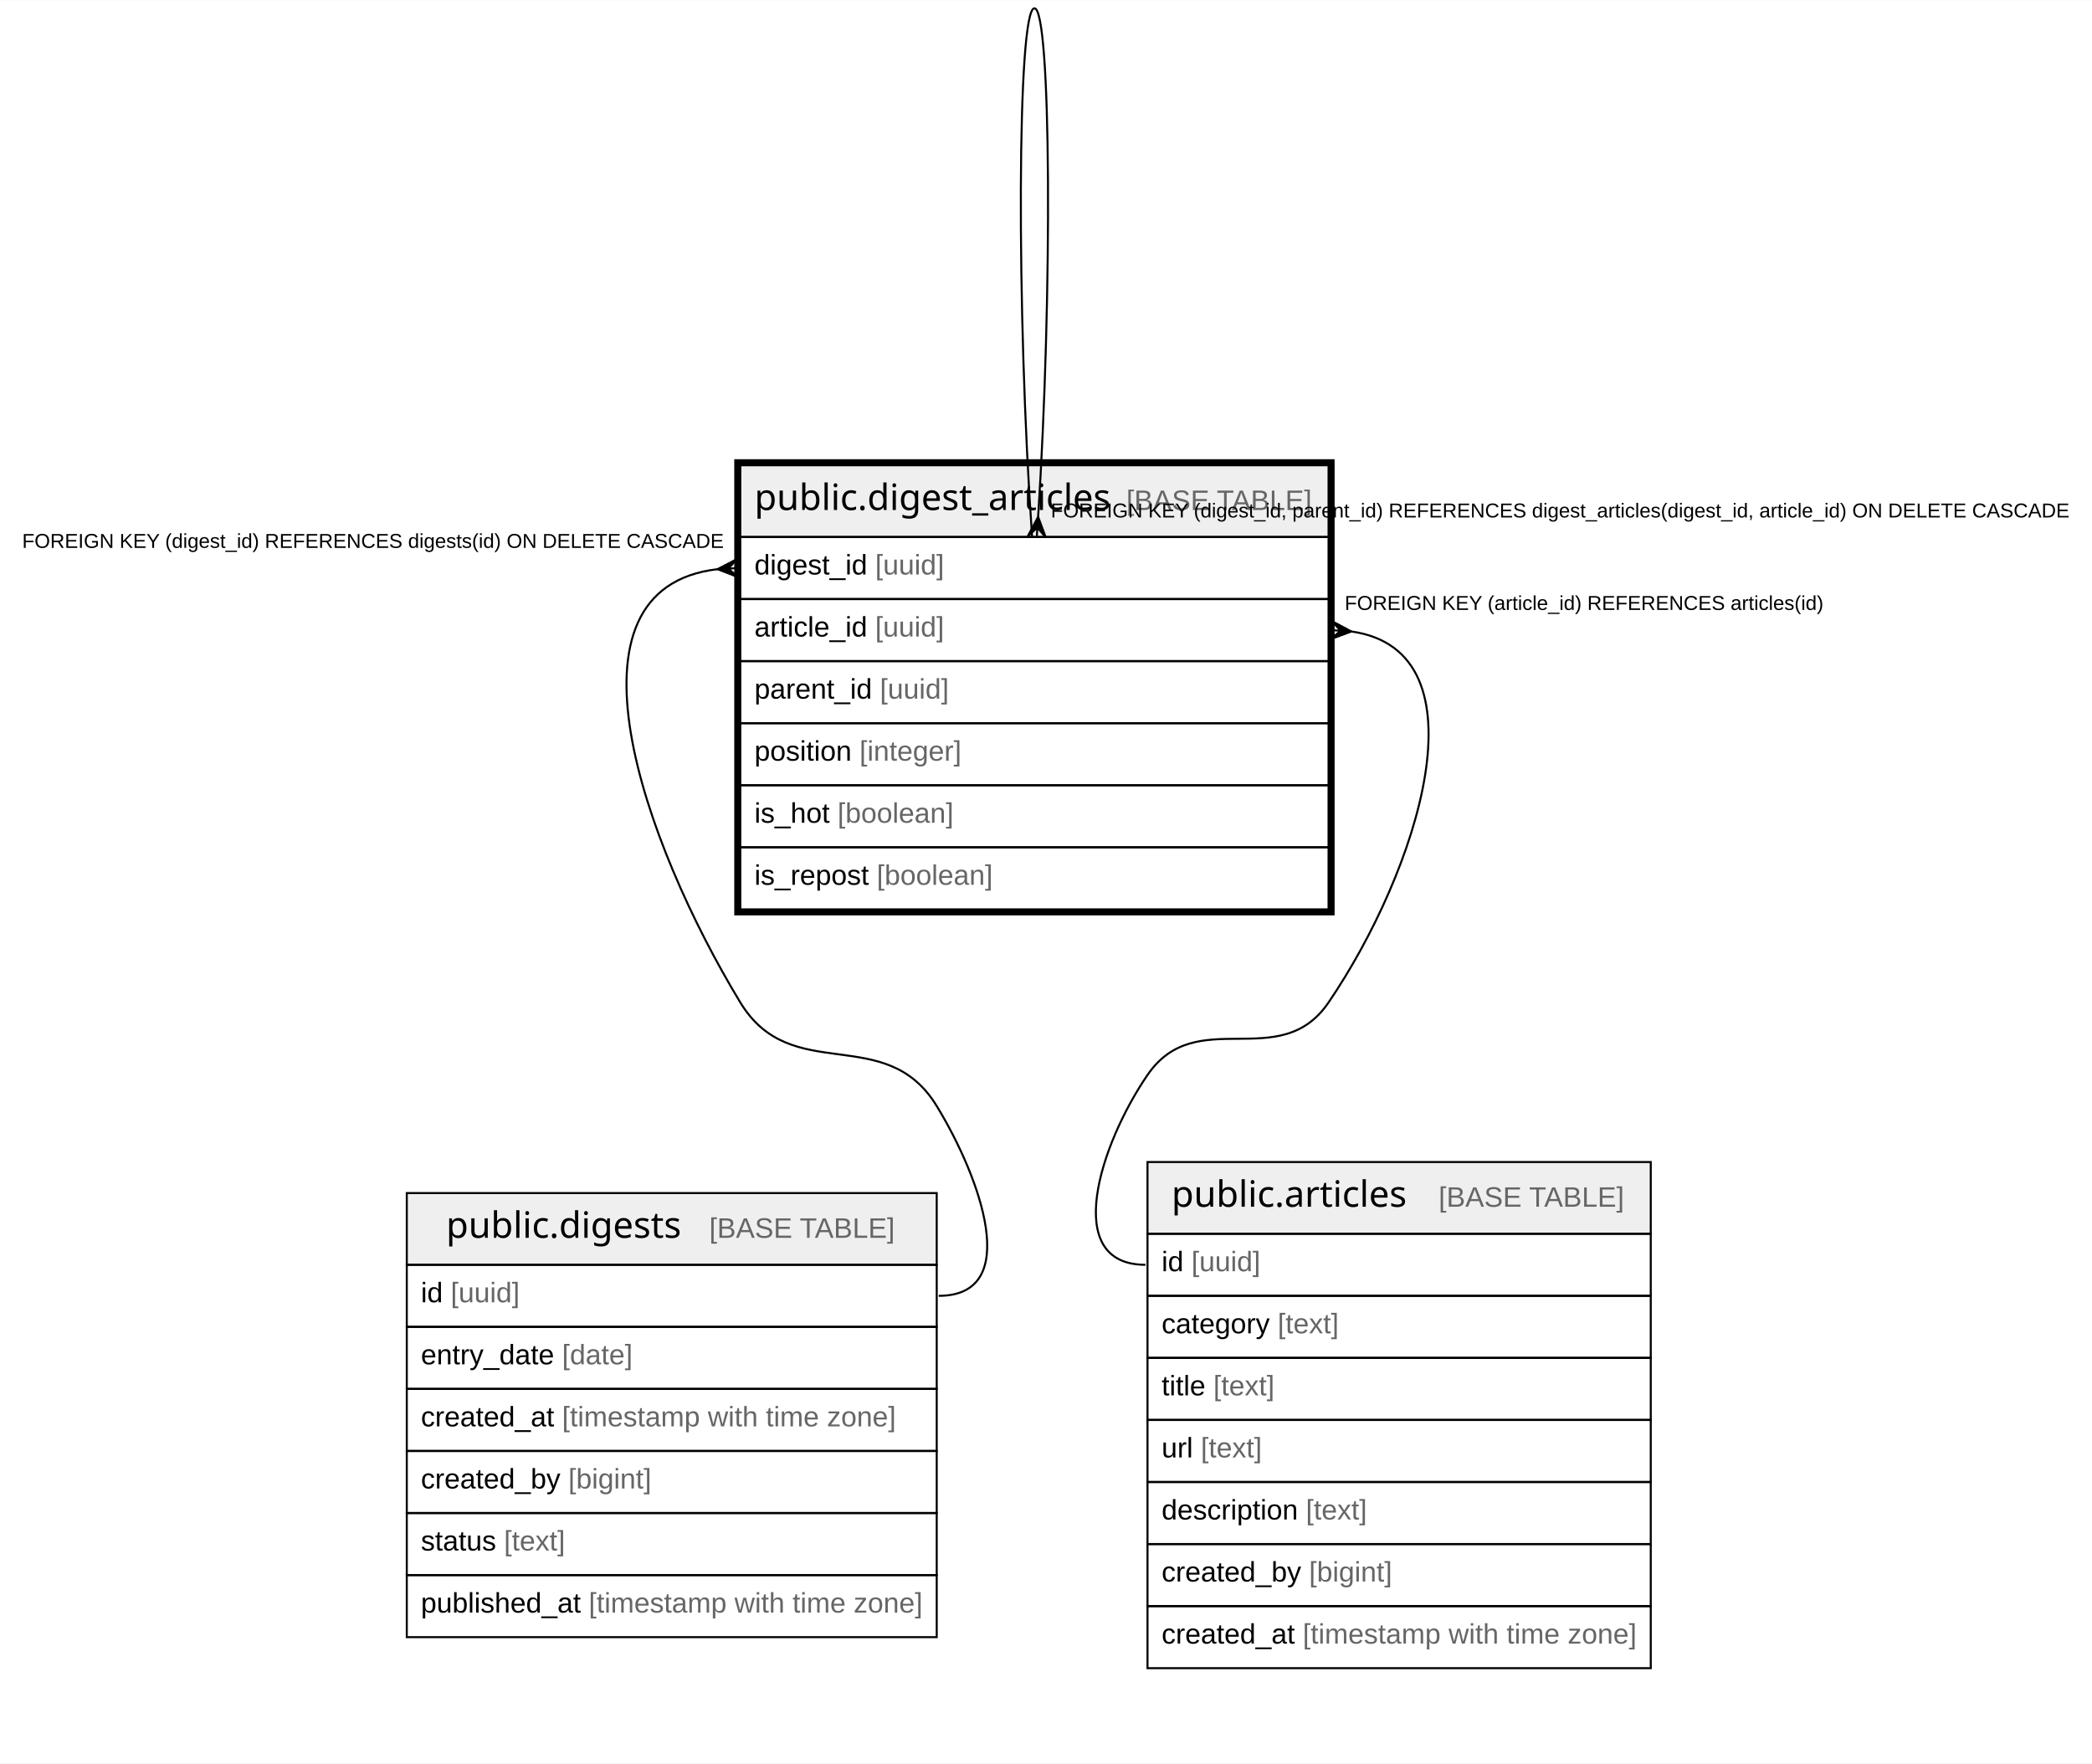
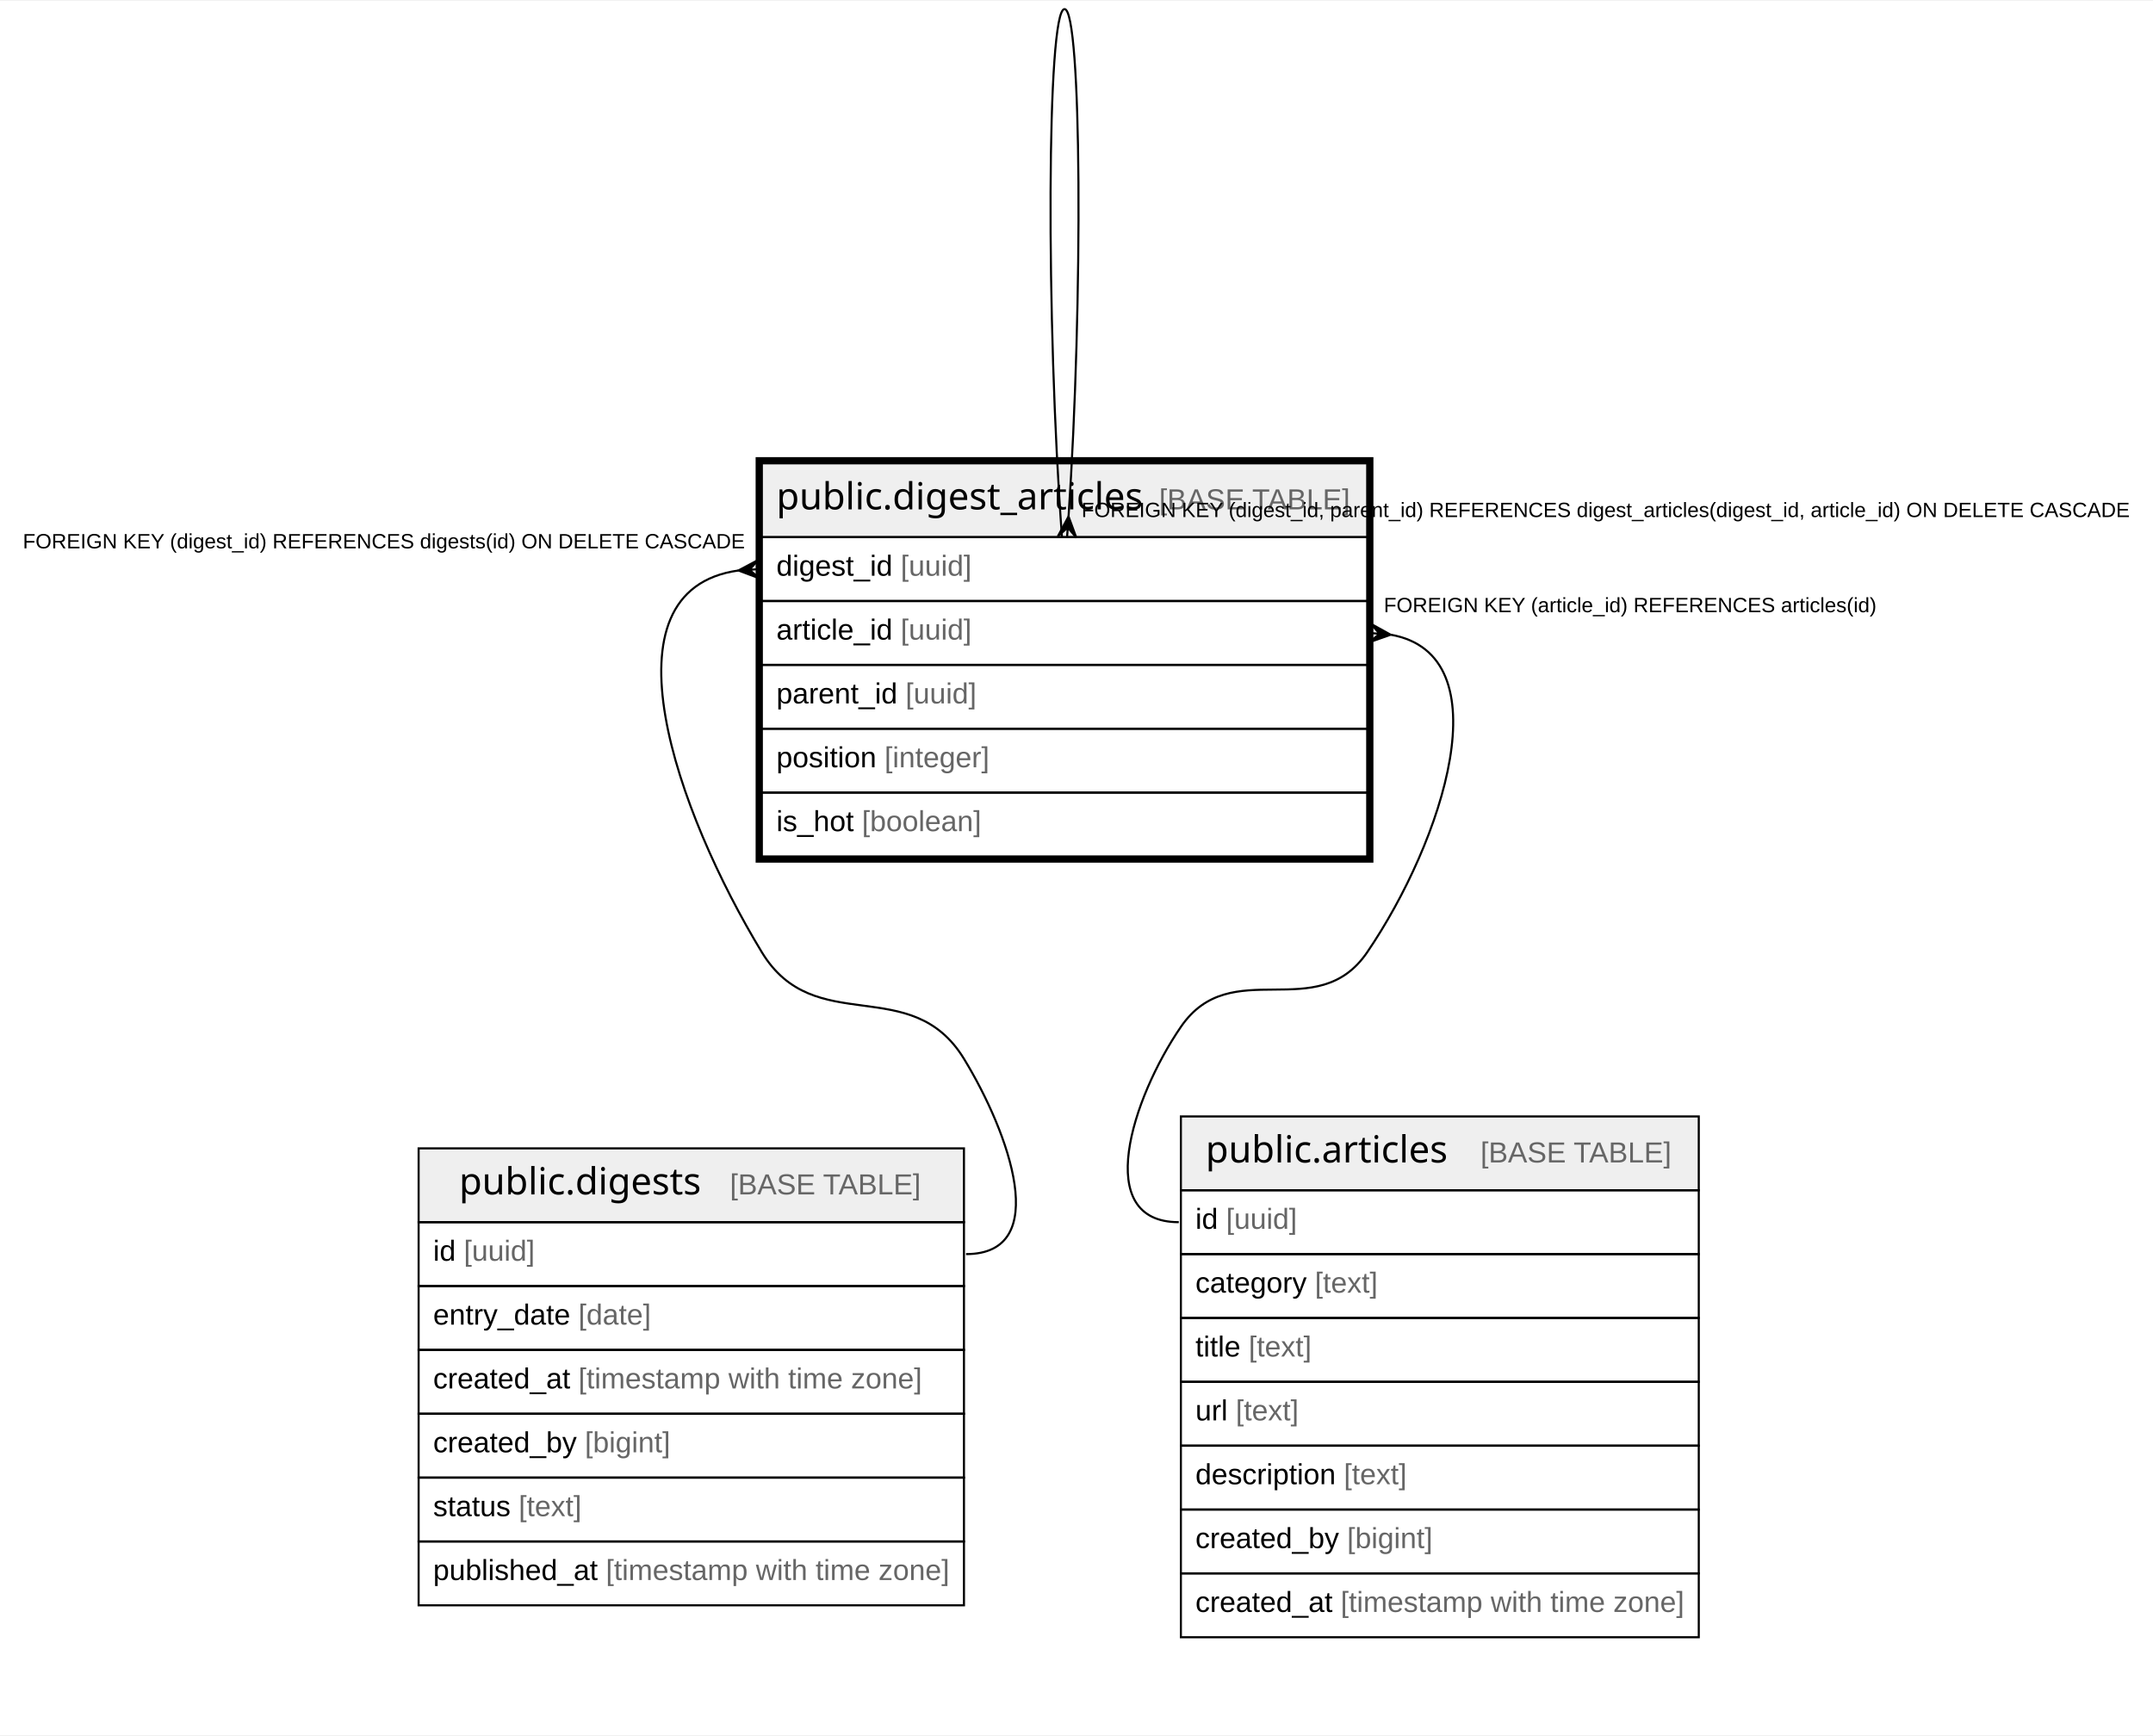
- <svg xmlns="http://www.w3.org/2000/svg" width="1038pt" height="875pt" viewBox="0.00 0.00 1038.27 875.00">
-   <g id="graph0" class="graph" transform="scale(1 1) rotate(0) translate(4 871)">
-     <polygon fill="white" stroke="none" points="-4,4 -4,-871 1034.27,-871 1034.27,4 -4,4" />
+ <svg xmlns="http://www.w3.org/2000/svg" width="1038pt" height="837pt" viewBox="0.00 0.00 1038.34 836.50">
+   <g id="graph0" class="graph" transform="scale(1 1) rotate(0) translate(4 832.5)">
+     <polygon fill="white" stroke="none" points="-4,4 -4,-832.5 1034.34,-832.5 1034.34,4 -4,4" />
    <g id="node1" class="node">
-       <polygon fill="#efefef" stroke="none" points="363.42,-604.6 363.42,-640.2 655.37,-640.2 655.37,-604.6 363.42,-604.6" />
-       <polygon fill="none" stroke="black" points="363.42,-604.6 363.42,-640.2 655.37,-640.2 655.37,-604.6 363.42,-604.6" />
-       <text text-anchor="start" x="370.42" y="-618" font-family="Arial Bold" font-size="18.00">public.digest_articles</text>
-       <text text-anchor="start" x="523.88" y="-618" font-family="Arial" font-size="14.00">    </text>
-       <text text-anchor="start" x="555" y="-618" font-family="Arial" font-size="14.00" fill="#666666">[BASE TABLE]</text>
-       <polygon fill="none" stroke="black" points="363.42,-573.8 363.42,-604.6 655.37,-604.6 655.37,-573.8 363.42,-573.8" />
-       <text text-anchor="start" x="370.42" y="-586" font-family="Arial" font-size="14.00">digest_id </text>
-       <text text-anchor="start" x="430.35" y="-586" font-family="Arial" font-size="14.00" fill="#666666">[uuid]</text>
+       <polygon fill="#efefef" stroke="none" points="363.42,-573.8 363.42,-609.4 655.37,-609.4 655.37,-573.8 363.42,-573.8" />
+       <polygon fill="none" stroke="black" points="363.42,-573.8 363.42,-609.4 655.37,-609.4 655.37,-573.8 363.42,-573.8" />
+       <text text-anchor="start" x="370.42" y="-587.2" font-family="Arial Bold" font-size="18.00">public.digest_articles</text>
+       <text text-anchor="start" x="523.88" y="-587.2" font-family="Arial" font-size="14.00">    </text>
+       <text text-anchor="start" x="555" y="-587.2" font-family="Arial" font-size="14.00" fill="#666666">[BASE TABLE]</text>
      <polygon fill="none" stroke="black" points="363.42,-543 363.42,-573.8 655.37,-573.8 655.37,-543 363.42,-543" />
-       <text text-anchor="start" x="370.42" y="-555.2" font-family="Arial" font-size="14.00">article_id </text>
-       <text text-anchor="start" x="430.34" y="-555.2" font-family="Arial" font-size="14.00" fill="#666666">[uuid]</text>
+       <text text-anchor="start" x="370.42" y="-555.2" font-family="Arial" font-size="14.00">digest_id </text>
+       <text text-anchor="start" x="430.35" y="-555.2" font-family="Arial" font-size="14.00" fill="#666666">[uuid]</text>
      <polygon fill="none" stroke="black" points="363.42,-512.2 363.42,-543 655.37,-543 655.37,-512.2 363.42,-512.2" />
-       <text text-anchor="start" x="370.42" y="-524.4" font-family="Arial" font-size="14.00">parent_id </text>
-       <text text-anchor="start" x="432.69" y="-524.4" font-family="Arial" font-size="14.00" fill="#666666">[uuid]</text>
+       <text text-anchor="start" x="370.42" y="-524.4" font-family="Arial" font-size="14.00">article_id </text>
+       <text text-anchor="start" x="430.34" y="-524.4" font-family="Arial" font-size="14.00" fill="#666666">[uuid]</text>
      <polygon fill="none" stroke="black" points="363.42,-481.4 363.42,-512.2 655.37,-512.2 655.37,-481.4 363.42,-481.4" />
-       <text text-anchor="start" x="370.42" y="-493.6" font-family="Arial" font-size="14.00">position </text>
-       <text text-anchor="start" x="422.57" y="-493.6" font-family="Arial" font-size="14.00" fill="#666666">[integer]</text>
+       <text text-anchor="start" x="370.42" y="-493.6" font-family="Arial" font-size="14.00">parent_id </text>
+       <text text-anchor="start" x="432.69" y="-493.6" font-family="Arial" font-size="14.00" fill="#666666">[uuid]</text>
      <polygon fill="none" stroke="black" points="363.42,-450.6 363.42,-481.4 655.37,-481.4 655.37,-450.6 363.42,-450.6" />
-       <text text-anchor="start" x="370.42" y="-462.8" font-family="Arial" font-size="14.00">is_hot </text>
-       <text text-anchor="start" x="411.67" y="-462.8" font-family="Arial" font-size="14.00" fill="#666666">[boolean]</text>
+       <text text-anchor="start" x="370.42" y="-462.8" font-family="Arial" font-size="14.00">position </text>
+       <text text-anchor="start" x="422.57" y="-462.8" font-family="Arial" font-size="14.00" fill="#666666">[integer]</text>
      <polygon fill="none" stroke="black" points="363.42,-419.8 363.42,-450.6 655.37,-450.6 655.37,-419.8 363.42,-419.8" />
-       <text text-anchor="start" x="370.42" y="-432" font-family="Arial" font-size="14.00">is_repost </text>
-       <text text-anchor="start" x="431.12" y="-432" font-family="Arial" font-size="14.00" fill="#666666">[boolean]</text>
-       <polygon fill="none" stroke="black" stroke-width="3" points="361.92,-418.3 361.92,-641.7 656.87,-641.7 656.87,-418.3 361.92,-418.3" />
+       <text text-anchor="start" x="370.42" y="-432" font-family="Arial" font-size="14.00">is_hot </text>
+       <text text-anchor="start" x="411.67" y="-432" font-family="Arial" font-size="14.00" fill="#666666">[boolean]</text>
+       <polygon fill="none" stroke="black" stroke-width="3" points="361.92,-418.3 361.92,-610.9 656.87,-610.9 656.87,-418.3 361.92,-418.3" />
    </g>
    <g id="edge2" class="edge">
-       <path fill="none" stroke="black" d="M511.22,-614.53C518.35,-724.78 517.74,-867 509.4,-867 500.79,-867 500.41,-715.76 508.26,-604.3" />
-       <polygon fill="black" stroke="black" points="511.23,-614.61 515.04,-604.33 510.87,-609.29 510.58,-604.97 510.58,-604.97 510.58,-604.97 510.87,-609.29 506.06,-604.94 511.23,-614.61" />
-       <text text-anchor="start" x="517.53" y="-614.3" font-family="Arial" font-size="10.00">FOREIGN KEY (digest_id, parent_id) REFERENCES digest_articles(digest_id, article_id) ON DELETE CASCADE</text>
+       <path fill="none" stroke="black" d="M511.33,-583.75C518.34,-687.71 517.7,-828.5 509.4,-828.5 500.82,-828.5 500.42,-678.18 508.19,-573.49" />
+       <polygon fill="black" stroke="black" points="511.33,-583.8 515.11,-573.51 510.96,-578.48 510.65,-574.16 510.65,-574.16 510.65,-574.16 510.96,-578.48 506.14,-574.14 511.33,-583.8" />
+       <text text-anchor="start" x="517.6" y="-583.49" font-family="Arial" font-size="10.00">FOREIGN KEY (digest_id, parent_id) REFERENCES digest_articles(digest_id, article_id) ON DELETE CASCADE</text>
    </g>
    <g id="node2" class="node">
      <polygon fill="#efefef" stroke="none" points="197.89,-243.4 197.89,-279 460.9,-279 460.9,-243.4 197.89,-243.4" />
      <polygon fill="none" stroke="black" points="197.89,-243.4 197.89,-279 460.9,-279 460.9,-243.4 197.89,-243.4" />
      <text text-anchor="start" x="217.41" y="-256.8" font-family="Arial Bold" font-size="18.00">public.digests</text>
      <text text-anchor="start" x="316.9" y="-256.8" font-family="Arial" font-size="14.00">    </text>
      <text text-anchor="start" x="348.01" y="-256.8" font-family="Arial" font-size="14.00" fill="#666666">[BASE TABLE]</text>
      <polygon fill="none" stroke="black" points="197.89,-212.6 197.89,-243.4 460.9,-243.4 460.9,-212.6 197.89,-212.6" />
      <text text-anchor="start" x="204.89" y="-224.8" font-family="Arial" font-size="14.00">id </text>
      <text text-anchor="start" x="219.68" y="-224.8" font-family="Arial" font-size="14.00" fill="#666666">[uuid]</text>
      <polygon fill="none" stroke="black" points="197.89,-181.8 197.89,-212.6 460.9,-212.6 460.9,-181.8 197.89,-181.8" />
      <text text-anchor="start" x="204.89" y="-194" font-family="Arial" font-size="14.00">entry_date </text>
      <text text-anchor="start" x="274.94" y="-194" font-family="Arial" font-size="14.00" fill="#666666">[date]</text>
      <polygon fill="none" stroke="black" points="197.89,-151 197.89,-181.8 460.9,-181.8 460.9,-151 197.89,-151" />
      <text text-anchor="start" x="204.89" y="-163.2" font-family="Arial" font-size="14.00">created_at </text>
      <text text-anchor="start" x="274.94" y="-163.2" font-family="Arial" font-size="14.00" fill="#666666">[timestamp with time zone]</text>
      <polygon fill="none" stroke="black" points="197.89,-120.2 197.89,-151 460.9,-151 460.9,-120.2 197.89,-120.2" />
      <text text-anchor="start" x="204.89" y="-132.4" font-family="Arial" font-size="14.00">created_by </text>
      <text text-anchor="start" x="278.05" y="-132.4" font-family="Arial" font-size="14.00" fill="#666666">[bigint]</text>
      <polygon fill="none" stroke="black" points="197.89,-89.4 197.89,-120.2 460.9,-120.2 460.9,-89.4 197.89,-89.4" />
      <text text-anchor="start" x="204.89" y="-101.6" font-family="Arial" font-size="14.00">status </text>
      <text text-anchor="start" x="246.13" y="-101.6" font-family="Arial" font-size="14.00" fill="#666666">[text]</text>
      <polygon fill="none" stroke="black" points="197.89,-58.6 197.89,-89.4 460.9,-89.4 460.9,-58.6 197.89,-58.6" />
      <text text-anchor="start" x="204.89" y="-70.8" font-family="Arial" font-size="14.00">published_at </text>
      <text text-anchor="start" x="288.18" y="-70.8" font-family="Arial" font-size="14.00" fill="#666666">[timestamp with time zone]</text>
    </g>
    <g id="edge1" class="edge">
-       <path fill="none" stroke="black" d="M352.09,-588.63C270.19,-579.09 315.63,-452.42 363.42,-373.6 388.82,-331.72 435.38,-364 460.9,-322.2 482.72,-286.46 503.77,-228 461.9,-228" />
-       <polygon fill="black" stroke="black" points="352.1,-588.63 361.84,-593.67 357.43,-588.92 361.75,-589.16 361.75,-589.16 361.75,-589.16 357.43,-588.92 362.34,-584.69 352.1,-588.63" />
-       <text text-anchor="start" x="7" y="-599.2" font-family="Arial" font-size="10.00">FOREIGN KEY (digest_id) REFERENCES digests(id) ON DELETE CASCADE</text>
+       <path fill="none" stroke="black" d="M352.09,-557.72C283.93,-548.19 322.72,-440.66 363.42,-373.6 388.83,-331.73 435.38,-364 460.9,-322.2 482.72,-286.46 503.77,-228 461.9,-228" />
+       <polygon fill="black" stroke="black" points="352.11,-557.72 361.79,-562.87 357.43,-558.07 361.76,-558.36 361.76,-558.36 361.76,-558.36 357.43,-558.07 362.38,-553.89 352.11,-557.72" />
+       <text text-anchor="start" x="7" y="-568.4" font-family="Arial" font-size="10.00">FOREIGN KEY (digest_id) REFERENCES digests(id) ON DELETE CASCADE</text>
    </g>
    <g id="node3" class="node">
      <polygon fill="#efefef" stroke="none" points="565.51,-258.8 565.51,-294.4 815.28,-294.4 815.28,-258.8 565.51,-258.8" />
      <polygon fill="none" stroke="black" points="565.51,-258.8 565.51,-294.4 815.28,-294.4 815.28,-258.8 565.51,-258.8" />
      <text text-anchor="start" x="577.42" y="-272.2" font-family="Arial Bold" font-size="18.00">public.articles</text>
      <text text-anchor="start" x="678.88" y="-272.2" font-family="Arial" font-size="14.00">    </text>
      <text text-anchor="start" x="710" y="-272.2" font-family="Arial" font-size="14.00" fill="#666666">[BASE TABLE]</text>
      <polygon fill="none" stroke="black" points="565.51,-228 565.51,-258.8 815.28,-258.8 815.28,-228 565.51,-228" />
      <text text-anchor="start" x="572.51" y="-240.2" font-family="Arial" font-size="14.00">id </text>
      <text text-anchor="start" x="587.3" y="-240.2" font-family="Arial" font-size="14.00" fill="#666666">[uuid]</text>
      <polygon fill="none" stroke="black" points="565.51,-197.2 565.51,-228 815.28,-228 815.28,-197.2 565.51,-197.2" />
      <text text-anchor="start" x="572.51" y="-209.4" font-family="Arial" font-size="14.00">category </text>
      <text text-anchor="start" x="630.1" y="-209.4" font-family="Arial" font-size="14.00" fill="#666666">[text]</text>
      <polygon fill="none" stroke="black" points="565.51,-166.4 565.51,-197.2 815.28,-197.2 815.28,-166.4 565.51,-166.4" />
      <text text-anchor="start" x="572.51" y="-178.6" font-family="Arial" font-size="14.00">title </text>
      <text text-anchor="start" x="598.19" y="-178.6" font-family="Arial" font-size="14.00" fill="#666666">[text]</text>
      <polygon fill="none" stroke="black" points="565.51,-135.6 565.51,-166.4 815.28,-166.4 815.28,-135.6 565.51,-135.6" />
      <text text-anchor="start" x="572.51" y="-147.8" font-family="Arial" font-size="14.00">url </text>
      <text text-anchor="start" x="591.96" y="-147.8" font-family="Arial" font-size="14.00" fill="#666666">[text]</text>
      <polygon fill="none" stroke="black" points="565.51,-104.8 565.51,-135.6 815.28,-135.6 815.28,-104.8 565.51,-104.8" />
      <text text-anchor="start" x="572.51" y="-117" font-family="Arial" font-size="14.00">description </text>
      <text text-anchor="start" x="644.1" y="-117" font-family="Arial" font-size="14.00" fill="#666666">[text]</text>
      <polygon fill="none" stroke="black" points="565.51,-74 565.51,-104.8 815.28,-104.8 815.28,-74 565.51,-74" />
      <text text-anchor="start" x="572.51" y="-86.2" font-family="Arial" font-size="14.00">created_by </text>
      <text text-anchor="start" x="645.67" y="-86.2" font-family="Arial" font-size="14.00" fill="#666666">[bigint]</text>
      <polygon fill="none" stroke="black" points="565.51,-43.2 565.51,-74 815.28,-74 815.28,-43.2 565.51,-43.2" />
      <text text-anchor="start" x="572.51" y="-55.4" font-family="Arial" font-size="14.00">created_at </text>
      <text text-anchor="start" x="642.56" y="-55.4" font-family="Arial" font-size="14.00" fill="#666666">[timestamp with time zone]</text>
    </g>
    <g id="edge3" class="edge">
-       <path fill="none" stroke="black" d="M666.73,-557.71C735.17,-548 699.51,-438.45 655.37,-373.6 631.16,-338.03 589.81,-373.1 565.51,-337.6 541.86,-303.05 522.64,-243.4 564.51,-243.4" />
-       <polygon fill="black" stroke="black" points="666.68,-557.71 656.4,-553.89 661.36,-558.07 657.04,-558.36 657.04,-558.36 657.04,-558.36 661.36,-558.07 657,-562.87 666.68,-557.71" />
-       <text text-anchor="start" x="663.37" y="-568.4" font-family="Arial" font-size="10.00">FOREIGN KEY (article_id) REFERENCES articles(id)</text>
+       <path fill="none" stroke="black" d="M666.72,-526.75C721.41,-517.07 691.8,-427.07 655.37,-373.6 631.14,-338.05 589.81,-373.1 565.51,-337.6 541.86,-303.05 522.64,-243.4 564.51,-243.4" />
+       <polygon fill="black" stroke="black" points="666.67,-526.75 656.33,-523.09 661.35,-527.19 657.04,-527.55 657.04,-527.55 657.04,-527.55 661.35,-527.19 657.07,-532.06 666.67,-526.75" />
+       <text text-anchor="start" x="663.37" y="-537.6" font-family="Arial" font-size="10.00">FOREIGN KEY (article_id) REFERENCES articles(id)</text>
    </g>
  </g>
</svg>
